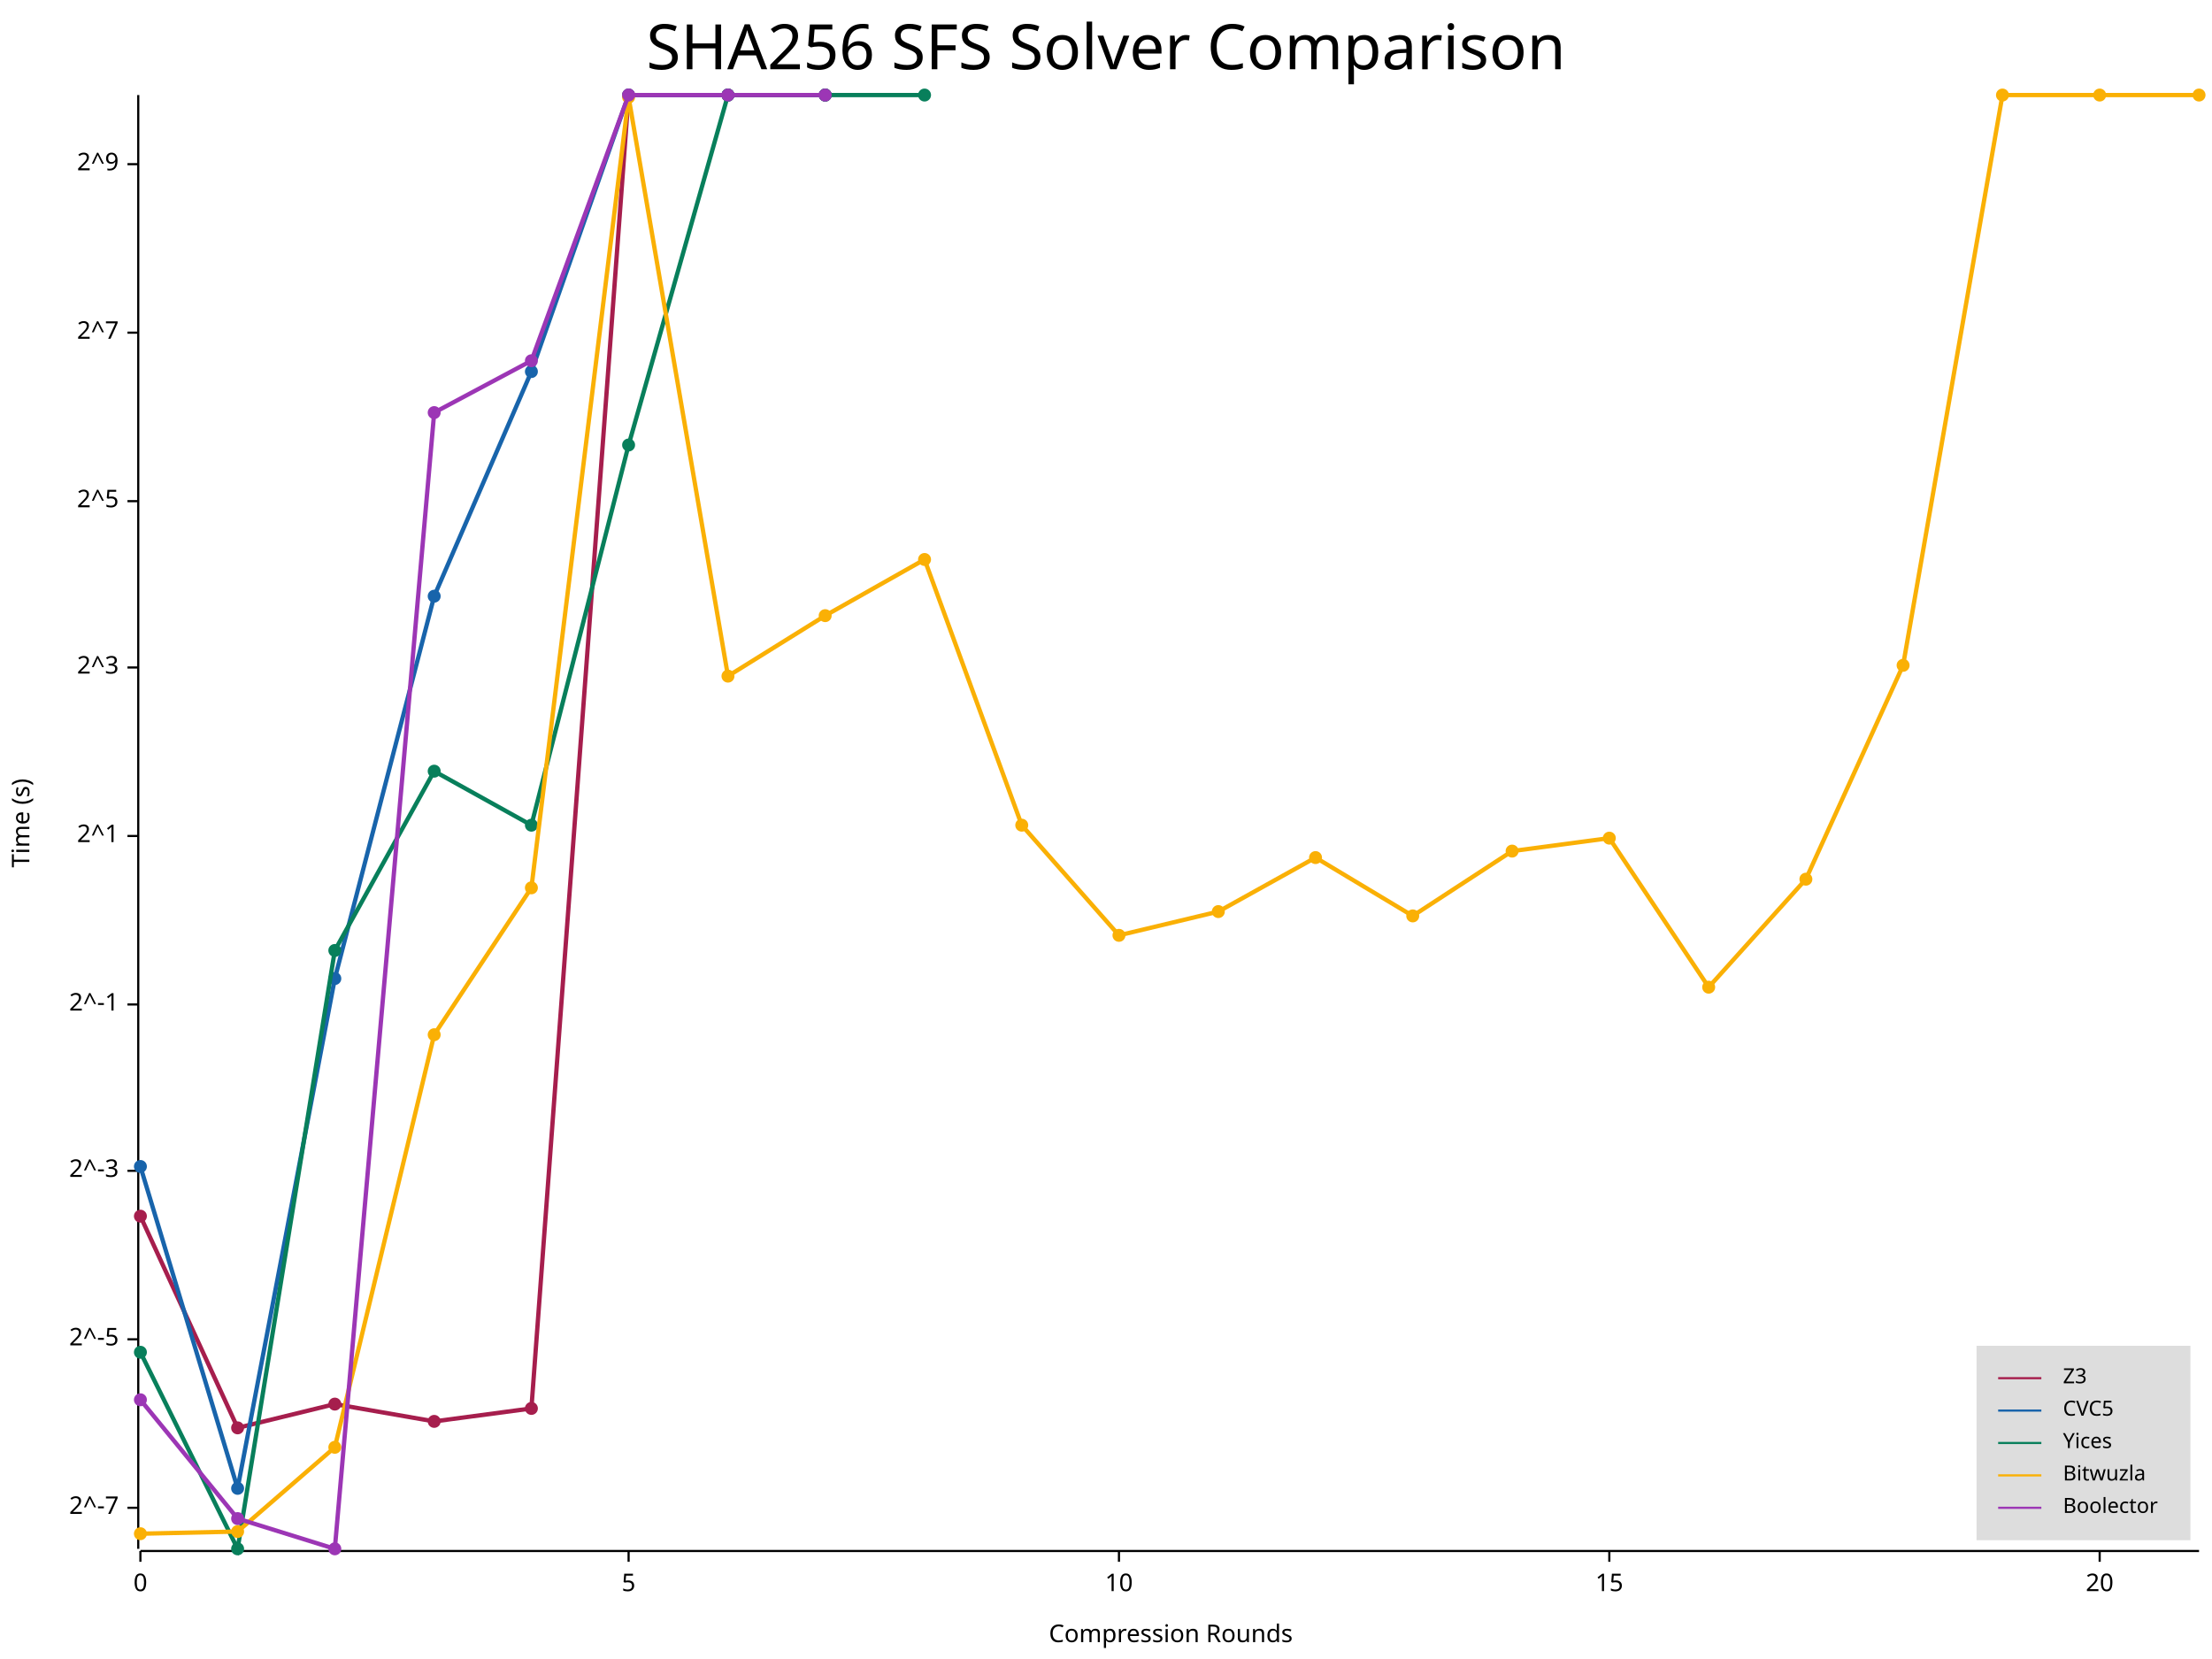
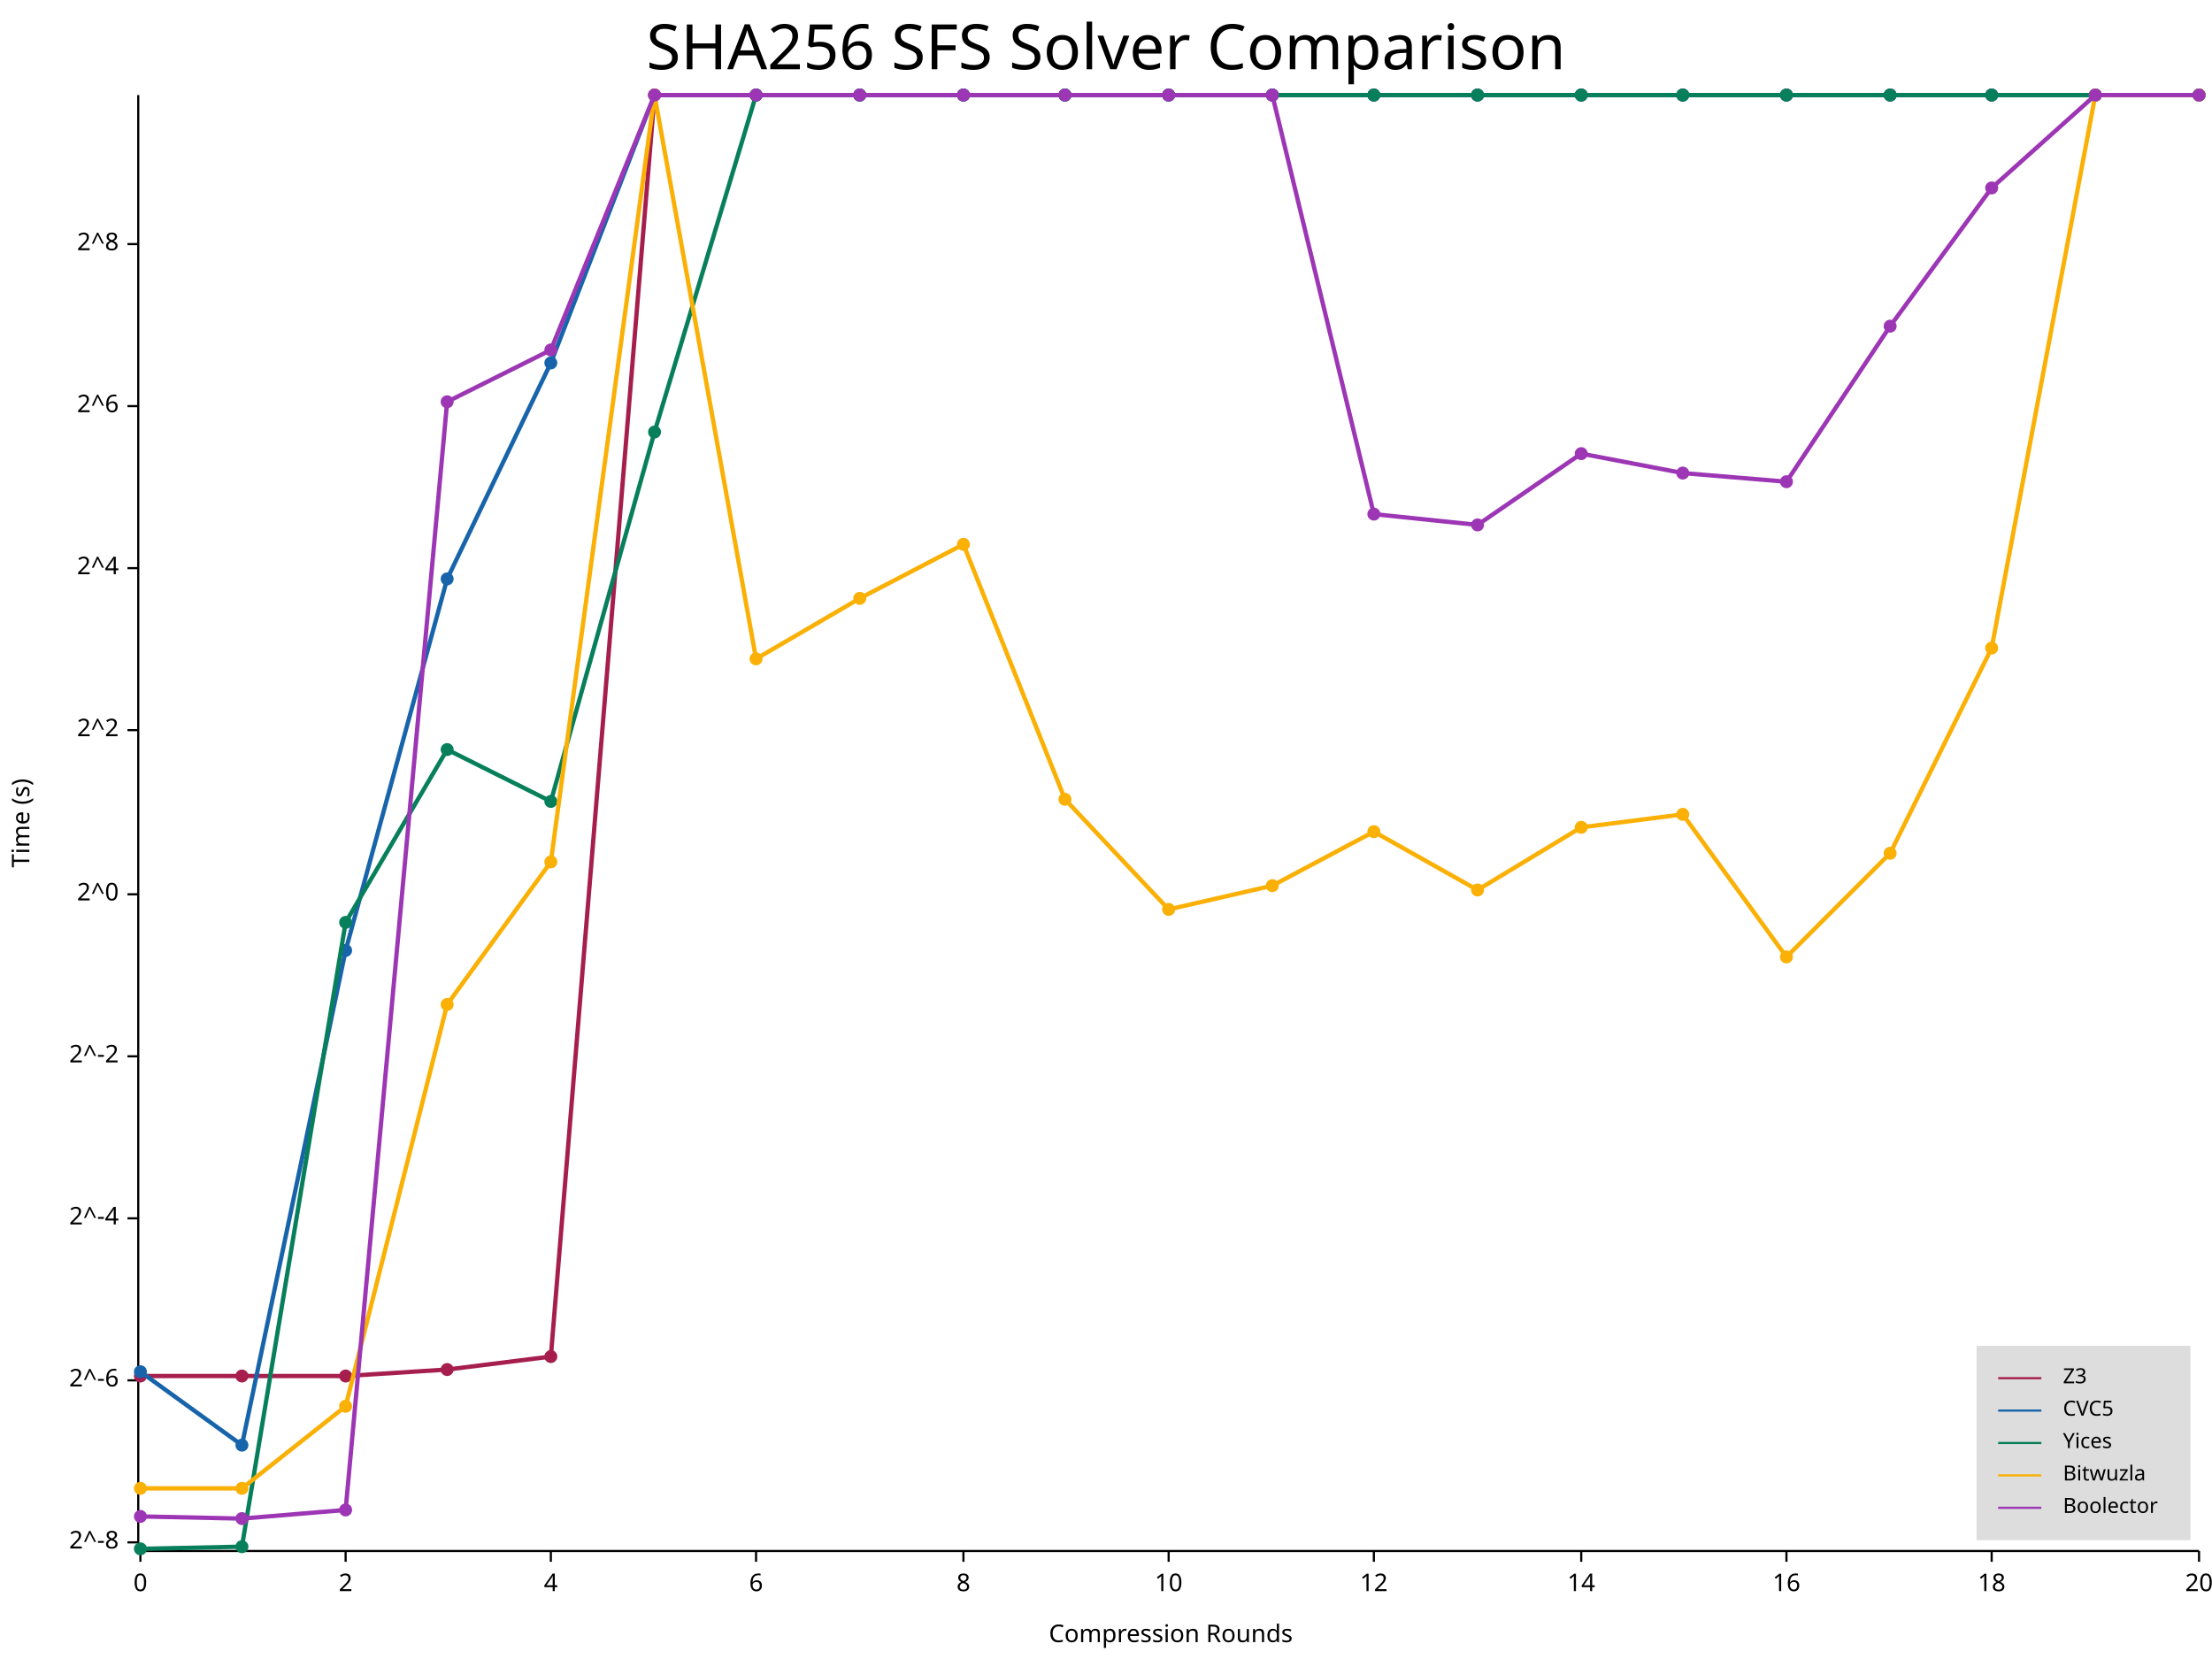
<svg xmlns="http://www.w3.org/2000/svg" width="1024" height="768" viewBox="0 0 1024 768">
  <rect x="0" y="0" width="1024" height="768" opacity="1" fill="#FFFFFF" stroke="none" />
  <text x="512" y="10" dy="0.76em" text-anchor="middle" font-family="noto sans" font-size="29.032" opacity="1" fill="#000000">
SHA256 SFS Solver Comparison
</text>
  <text x="542" y="763" dy="-0.5ex" text-anchor="middle" font-family="noto sans" font-size="11.29" opacity="1" fill="#000000">
Compression Rounds
</text>
  <polyline fill="none" opacity="1" stroke="#000000" stroke-width="1" points="65,718 1018,718 " />
  <text x="65" y="728" dy="0.76em" text-anchor="middle" font-family="noto sans" font-size="11.29" opacity="1" fill="#000000">
0
</text>
  <polyline fill="none" opacity="1" stroke="#000000" stroke-width="1" points="65,718 65,723 " />
-   <text x="291" y="728" dy="0.76em" text-anchor="middle" font-family="noto sans" font-size="11.29" opacity="1" fill="#000000">
- 5
- </text>
-   <polyline fill="none" opacity="1" stroke="#000000" stroke-width="1" points="291,718 291,723 " />
-   <text x="518" y="728" dy="0.76em" text-anchor="middle" font-family="noto sans" font-size="11.29" opacity="1" fill="#000000">
+   <text x="160" y="728" dy="0.76em" text-anchor="middle" font-family="noto sans" font-size="11.29" opacity="1" fill="#000000">
+ 2
+ </text>
+   <polyline fill="none" opacity="1" stroke="#000000" stroke-width="1" points="160,718 160,723 " />
+   <text x="255" y="728" dy="0.76em" text-anchor="middle" font-family="noto sans" font-size="11.29" opacity="1" fill="#000000">
+ 4
+ </text>
+   <polyline fill="none" opacity="1" stroke="#000000" stroke-width="1" points="255,718 255,723 " />
+   <text x="350" y="728" dy="0.76em" text-anchor="middle" font-family="noto sans" font-size="11.29" opacity="1" fill="#000000">
+ 6
+ </text>
+   <polyline fill="none" opacity="1" stroke="#000000" stroke-width="1" points="350,718 350,723 " />
+   <text x="446" y="728" dy="0.76em" text-anchor="middle" font-family="noto sans" font-size="11.29" opacity="1" fill="#000000">
+ 8
+ </text>
+   <polyline fill="none" opacity="1" stroke="#000000" stroke-width="1" points="446,718 446,723 " />
+   <text x="541" y="728" dy="0.76em" text-anchor="middle" font-family="noto sans" font-size="11.29" opacity="1" fill="#000000">
10
</text>
-   <polyline fill="none" opacity="1" stroke="#000000" stroke-width="1" points="518,718 518,723 " />
-   <text x="745" y="728" dy="0.76em" text-anchor="middle" font-family="noto sans" font-size="11.29" opacity="1" fill="#000000">
- 15
- </text>
-   <polyline fill="none" opacity="1" stroke="#000000" stroke-width="1" points="745,718 745,723 " />
-   <text x="972" y="728" dy="0.76em" text-anchor="middle" font-family="noto sans" font-size="11.29" opacity="1" fill="#000000">
+   <polyline fill="none" opacity="1" stroke="#000000" stroke-width="1" points="541,718 541,723 " />
+   <text x="636" y="728" dy="0.76em" text-anchor="middle" font-family="noto sans" font-size="11.29" opacity="1" fill="#000000">
+ 12
+ </text>
+   <polyline fill="none" opacity="1" stroke="#000000" stroke-width="1" points="636,718 636,723 " />
+   <text x="732" y="728" dy="0.76em" text-anchor="middle" font-family="noto sans" font-size="11.29" opacity="1" fill="#000000">
+ 14
+ </text>
+   <polyline fill="none" opacity="1" stroke="#000000" stroke-width="1" points="732,718 732,723 " />
+   <text x="827" y="728" dy="0.76em" text-anchor="middle" font-family="noto sans" font-size="11.29" opacity="1" fill="#000000">
+ 16
+ </text>
+   <polyline fill="none" opacity="1" stroke="#000000" stroke-width="1" points="827,718 827,723 " />
+   <text x="922" y="728" dy="0.76em" text-anchor="middle" font-family="noto sans" font-size="11.29" opacity="1" fill="#000000">
+ 18
+ </text>
+   <polyline fill="none" opacity="1" stroke="#000000" stroke-width="1" points="922,718 922,723 " />
+   <text x="1018" y="728" dy="0.76em" text-anchor="middle" font-family="noto sans" font-size="11.29" opacity="1" fill="#000000">
20
</text>
-   <polyline fill="none" opacity="1" stroke="#000000" stroke-width="1" points="972,718 972,723 " />
+   <polyline fill="none" opacity="1" stroke="#000000" stroke-width="1" points="1018,718 1018,723 " />
  <text x="5" y="381" dy="0.76em" text-anchor="middle" font-family="noto sans" font-size="11.29" opacity="1" fill="#000000" transform="rotate(270, 5, 381)">
Time (s)
</text>
  <polyline fill="none" opacity="1" stroke="#000000" stroke-width="1" points="64,44 64,717 " />
-   <text x="55" y="698" dy="0.5ex" text-anchor="end" font-family="noto sans" font-size="11.29" opacity="1" fill="#000000">
- 2^-7
- </text>
-   <polyline fill="none" opacity="1" stroke="#000000" stroke-width="1" points="59,698 64,698 " />
-   <text x="55" y="620" dy="0.5ex" text-anchor="end" font-family="noto sans" font-size="11.29" opacity="1" fill="#000000">
- 2^-5
- </text>
-   <polyline fill="none" opacity="1" stroke="#000000" stroke-width="1" points="59,620 64,620 " />
-   <text x="55" y="542" dy="0.5ex" text-anchor="end" font-family="noto sans" font-size="11.29" opacity="1" fill="#000000">
- 2^-3
- </text>
-   <polyline fill="none" opacity="1" stroke="#000000" stroke-width="1" points="59,542 64,542 " />
-   <text x="55" y="465" dy="0.5ex" text-anchor="end" font-family="noto sans" font-size="11.29" opacity="1" fill="#000000">
- 2^-1
- </text>
-   <polyline fill="none" opacity="1" stroke="#000000" stroke-width="1" points="59,465 64,465 " />
-   <text x="55" y="387" dy="0.5ex" text-anchor="end" font-family="noto sans" font-size="11.29" opacity="1" fill="#000000">
- 2^1
- </text>
-   <polyline fill="none" opacity="1" stroke="#000000" stroke-width="1" points="59,387 64,387 " />
-   <text x="55" y="309" dy="0.5ex" text-anchor="end" font-family="noto sans" font-size="11.29" opacity="1" fill="#000000">
- 2^3
- </text>
-   <polyline fill="none" opacity="1" stroke="#000000" stroke-width="1" points="59,309 64,309 " />
-   <text x="55" y="232" dy="0.5ex" text-anchor="end" font-family="noto sans" font-size="11.29" opacity="1" fill="#000000">
- 2^5
- </text>
-   <polyline fill="none" opacity="1" stroke="#000000" stroke-width="1" points="59,232 64,232 " />
-   <text x="55" y="154" dy="0.5ex" text-anchor="end" font-family="noto sans" font-size="11.29" opacity="1" fill="#000000">
- 2^7
- </text>
-   <polyline fill="none" opacity="1" stroke="#000000" stroke-width="1" points="59,154 64,154 " />
-   <text x="55" y="76" dy="0.5ex" text-anchor="end" font-family="noto sans" font-size="11.29" opacity="1" fill="#000000">
- 2^9
- </text>
-   <polyline fill="none" opacity="1" stroke="#000000" stroke-width="1" points="59,76 64,76 " />
-   <polyline fill="none" opacity="1" stroke="#A61E4D" stroke-width="2" points="65,563 110,661 155,650 201,658 246,652 291,44 337,44 382,44 " />
-   <circle cx="65" cy="563" r="3" opacity="1" fill="#A61E4D" stroke="none" stroke-width="1" />
-   <circle cx="110" cy="661" r="3" opacity="1" fill="#A61E4D" stroke="none" stroke-width="1" />
-   <circle cx="155" cy="650" r="3" opacity="1" fill="#A61E4D" stroke="none" stroke-width="1" />
-   <circle cx="201" cy="658" r="3" opacity="1" fill="#A61E4D" stroke="none" stroke-width="1" />
-   <circle cx="246" cy="652" r="3" opacity="1" fill="#A61E4D" stroke="none" stroke-width="1" />
-   <circle cx="291" cy="44" r="3" opacity="1" fill="#A61E4D" stroke="none" stroke-width="1" />
-   <circle cx="337" cy="44" r="3" opacity="1" fill="#A61E4D" stroke="none" stroke-width="1" />
-   <circle cx="382" cy="44" r="3" opacity="1" fill="#A61E4D" stroke="none" stroke-width="1" />
-   <polyline fill="none" opacity="1" stroke="#1864AB" stroke-width="2" points="65,540 110,689 155,453 201,276 246,172 291,44 337,44 382,44 " />
-   <circle cx="65" cy="540" r="3" opacity="1" fill="#1864AB" stroke="none" stroke-width="1" />
-   <circle cx="110" cy="689" r="3" opacity="1" fill="#1864AB" stroke="none" stroke-width="1" />
-   <circle cx="155" cy="453" r="3" opacity="1" fill="#1864AB" stroke="none" stroke-width="1" />
-   <circle cx="201" cy="276" r="3" opacity="1" fill="#1864AB" stroke="none" stroke-width="1" />
-   <circle cx="246" cy="172" r="3" opacity="1" fill="#1864AB" stroke="none" stroke-width="1" />
-   <circle cx="291" cy="44" r="3" opacity="1" fill="#1864AB" stroke="none" stroke-width="1" />
-   <circle cx="337" cy="44" r="3" opacity="1" fill="#1864AB" stroke="none" stroke-width="1" />
-   <circle cx="382" cy="44" r="3" opacity="1" fill="#1864AB" stroke="none" stroke-width="1" />
-   <polyline fill="none" opacity="1" stroke="#087F5B" stroke-width="2" points="65,626 110,717 155,440 201,357 246,382 291,206 337,44 382,44 428,44 " />
-   <circle cx="65" cy="626" r="3" opacity="1" fill="#087F5B" stroke="none" stroke-width="1" />
-   <circle cx="110" cy="717" r="3" opacity="1" fill="#087F5B" stroke="none" stroke-width="1" />
-   <circle cx="155" cy="440" r="3" opacity="1" fill="#087F5B" stroke="none" stroke-width="1" />
-   <circle cx="201" cy="357" r="3" opacity="1" fill="#087F5B" stroke="none" stroke-width="1" />
-   <circle cx="246" cy="382" r="3" opacity="1" fill="#087F5B" stroke="none" stroke-width="1" />
-   <circle cx="291" cy="206" r="3" opacity="1" fill="#087F5B" stroke="none" stroke-width="1" />
-   <circle cx="337" cy="44" r="3" opacity="1" fill="#087F5B" stroke="none" stroke-width="1" />
-   <circle cx="382" cy="44" r="3" opacity="1" fill="#087F5B" stroke="none" stroke-width="1" />
-   <circle cx="428" cy="44" r="3" opacity="1" fill="#087F5B" stroke="none" stroke-width="1" />
-   <polyline fill="none" opacity="1" stroke="#FAB005" stroke-width="2" points="65,710 110,709 155,670 201,479 246,411 291,45 337,313 382,285 428,259 473,382 518,433 564,422 609,397 654,424 700,394 745,388 791,457 836,407 881,308 927,44 972,44 1018,44 " />
-   <circle cx="65" cy="710" r="3" opacity="1" fill="#FAB005" stroke="none" stroke-width="1" />
-   <circle cx="110" cy="709" r="3" opacity="1" fill="#FAB005" stroke="none" stroke-width="1" />
-   <circle cx="155" cy="670" r="3" opacity="1" fill="#FAB005" stroke="none" stroke-width="1" />
-   <circle cx="201" cy="479" r="3" opacity="1" fill="#FAB005" stroke="none" stroke-width="1" />
-   <circle cx="246" cy="411" r="3" opacity="1" fill="#FAB005" stroke="none" stroke-width="1" />
-   <circle cx="291" cy="45" r="3" opacity="1" fill="#FAB005" stroke="none" stroke-width="1" />
-   <circle cx="337" cy="313" r="3" opacity="1" fill="#FAB005" stroke="none" stroke-width="1" />
-   <circle cx="382" cy="285" r="3" opacity="1" fill="#FAB005" stroke="none" stroke-width="1" />
-   <circle cx="428" cy="259" r="3" opacity="1" fill="#FAB005" stroke="none" stroke-width="1" />
-   <circle cx="473" cy="382" r="3" opacity="1" fill="#FAB005" stroke="none" stroke-width="1" />
-   <circle cx="518" cy="433" r="3" opacity="1" fill="#FAB005" stroke="none" stroke-width="1" />
-   <circle cx="564" cy="422" r="3" opacity="1" fill="#FAB005" stroke="none" stroke-width="1" />
-   <circle cx="609" cy="397" r="3" opacity="1" fill="#FAB005" stroke="none" stroke-width="1" />
-   <circle cx="654" cy="424" r="3" opacity="1" fill="#FAB005" stroke="none" stroke-width="1" />
-   <circle cx="700" cy="394" r="3" opacity="1" fill="#FAB005" stroke="none" stroke-width="1" />
-   <circle cx="745" cy="388" r="3" opacity="1" fill="#FAB005" stroke="none" stroke-width="1" />
-   <circle cx="791" cy="457" r="3" opacity="1" fill="#FAB005" stroke="none" stroke-width="1" />
-   <circle cx="836" cy="407" r="3" opacity="1" fill="#FAB005" stroke="none" stroke-width="1" />
-   <circle cx="881" cy="308" r="3" opacity="1" fill="#FAB005" stroke="none" stroke-width="1" />
-   <circle cx="927" cy="44" r="3" opacity="1" fill="#FAB005" stroke="none" stroke-width="1" />
-   <circle cx="972" cy="44" r="3" opacity="1" fill="#FAB005" stroke="none" stroke-width="1" />
+   <text x="55" y="714" dy="0.5ex" text-anchor="end" font-family="noto sans" font-size="11.29" opacity="1" fill="#000000">
+ 2^-8
+ </text>
+   <polyline fill="none" opacity="1" stroke="#000000" stroke-width="1" points="59,714 64,714 " />
+   <text x="55" y="639" dy="0.5ex" text-anchor="end" font-family="noto sans" font-size="11.29" opacity="1" fill="#000000">
+ 2^-6
+ </text>
+   <polyline fill="none" opacity="1" stroke="#000000" stroke-width="1" points="59,639 64,639 " />
+   <text x="55" y="564" dy="0.5ex" text-anchor="end" font-family="noto sans" font-size="11.29" opacity="1" fill="#000000">
+ 2^-4
+ </text>
+   <polyline fill="none" opacity="1" stroke="#000000" stroke-width="1" points="59,564 64,564 " />
+   <text x="55" y="489" dy="0.5ex" text-anchor="end" font-family="noto sans" font-size="11.29" opacity="1" fill="#000000">
+ 2^-2
+ </text>
+   <polyline fill="none" opacity="1" stroke="#000000" stroke-width="1" points="59,489 64,489 " />
+   <text x="55" y="414" dy="0.5ex" text-anchor="end" font-family="noto sans" font-size="11.29" opacity="1" fill="#000000">
+ 2^0
+ </text>
+   <polyline fill="none" opacity="1" stroke="#000000" stroke-width="1" points="59,414 64,414 " />
+   <text x="55" y="338" dy="0.5ex" text-anchor="end" font-family="noto sans" font-size="11.29" opacity="1" fill="#000000">
+ 2^2
+ </text>
+   <polyline fill="none" opacity="1" stroke="#000000" stroke-width="1" points="59,338 64,338 " />
+   <text x="55" y="263" dy="0.5ex" text-anchor="end" font-family="noto sans" font-size="11.29" opacity="1" fill="#000000">
+ 2^4
+ </text>
+   <polyline fill="none" opacity="1" stroke="#000000" stroke-width="1" points="59,263 64,263 " />
+   <text x="55" y="188" dy="0.5ex" text-anchor="end" font-family="noto sans" font-size="11.29" opacity="1" fill="#000000">
+ 2^6
+ </text>
+   <polyline fill="none" opacity="1" stroke="#000000" stroke-width="1" points="59,188 64,188 " />
+   <text x="55" y="113" dy="0.5ex" text-anchor="end" font-family="noto sans" font-size="11.29" opacity="1" fill="#000000">
+ 2^8
+ </text>
+   <polyline fill="none" opacity="1" stroke="#000000" stroke-width="1" points="59,113 64,113 " />
+   <polyline fill="none" opacity="1" stroke="#A61E4D" stroke-width="2" points="65,637 112,637 160,637 207,634 255,628 303,44 350,44 398,44 446,44 493,44 541,44 589,44 636,44 684,44 732,44 779,44 827,44 875,44 922,44 970,44 1018,44 " />
+   <circle cx="65" cy="637" r="3" opacity="1" fill="#A61E4D" stroke="none" stroke-width="1" />
+   <circle cx="112" cy="637" r="3" opacity="1" fill="#A61E4D" stroke="none" stroke-width="1" />
+   <circle cx="160" cy="637" r="3" opacity="1" fill="#A61E4D" stroke="none" stroke-width="1" />
+   <circle cx="207" cy="634" r="3" opacity="1" fill="#A61E4D" stroke="none" stroke-width="1" />
+   <circle cx="255" cy="628" r="3" opacity="1" fill="#A61E4D" stroke="none" stroke-width="1" />
+   <circle cx="303" cy="44" r="3" opacity="1" fill="#A61E4D" stroke="none" stroke-width="1" />
+   <circle cx="350" cy="44" r="3" opacity="1" fill="#A61E4D" stroke="none" stroke-width="1" />
+   <circle cx="398" cy="44" r="3" opacity="1" fill="#A61E4D" stroke="none" stroke-width="1" />
+   <circle cx="446" cy="44" r="3" opacity="1" fill="#A61E4D" stroke="none" stroke-width="1" />
+   <circle cx="493" cy="44" r="3" opacity="1" fill="#A61E4D" stroke="none" stroke-width="1" />
+   <circle cx="541" cy="44" r="3" opacity="1" fill="#A61E4D" stroke="none" stroke-width="1" />
+   <circle cx="589" cy="44" r="3" opacity="1" fill="#A61E4D" stroke="none" stroke-width="1" />
+   <circle cx="636" cy="44" r="3" opacity="1" fill="#A61E4D" stroke="none" stroke-width="1" />
+   <circle cx="684" cy="44" r="3" opacity="1" fill="#A61E4D" stroke="none" stroke-width="1" />
+   <circle cx="732" cy="44" r="3" opacity="1" fill="#A61E4D" stroke="none" stroke-width="1" />
+   <circle cx="779" cy="44" r="3" opacity="1" fill="#A61E4D" stroke="none" stroke-width="1" />
+   <circle cx="827" cy="44" r="3" opacity="1" fill="#A61E4D" stroke="none" stroke-width="1" />
+   <circle cx="875" cy="44" r="3" opacity="1" fill="#A61E4D" stroke="none" stroke-width="1" />
+   <circle cx="922" cy="44" r="3" opacity="1" fill="#A61E4D" stroke="none" stroke-width="1" />
+   <circle cx="970" cy="44" r="3" opacity="1" fill="#A61E4D" stroke="none" stroke-width="1" />
+   <circle cx="1018" cy="44" r="3" opacity="1" fill="#A61E4D" stroke="none" stroke-width="1" />
+   <polyline fill="none" opacity="1" stroke="#1864AB" stroke-width="2" points="65,635 112,669 160,440 207,268 255,168 303,44 350,44 398,44 446,44 493,44 541,44 589,44 636,44 684,44 732,44 779,44 827,44 875,44 922,44 970,44 1018,44 " />
+   <circle cx="65" cy="635" r="3" opacity="1" fill="#1864AB" stroke="none" stroke-width="1" />
+   <circle cx="112" cy="669" r="3" opacity="1" fill="#1864AB" stroke="none" stroke-width="1" />
+   <circle cx="160" cy="440" r="3" opacity="1" fill="#1864AB" stroke="none" stroke-width="1" />
+   <circle cx="207" cy="268" r="3" opacity="1" fill="#1864AB" stroke="none" stroke-width="1" />
+   <circle cx="255" cy="168" r="3" opacity="1" fill="#1864AB" stroke="none" stroke-width="1" />
+   <circle cx="303" cy="44" r="3" opacity="1" fill="#1864AB" stroke="none" stroke-width="1" />
+   <circle cx="350" cy="44" r="3" opacity="1" fill="#1864AB" stroke="none" stroke-width="1" />
+   <circle cx="398" cy="44" r="3" opacity="1" fill="#1864AB" stroke="none" stroke-width="1" />
+   <circle cx="446" cy="44" r="3" opacity="1" fill="#1864AB" stroke="none" stroke-width="1" />
+   <circle cx="493" cy="44" r="3" opacity="1" fill="#1864AB" stroke="none" stroke-width="1" />
+   <circle cx="541" cy="44" r="3" opacity="1" fill="#1864AB" stroke="none" stroke-width="1" />
+   <circle cx="589" cy="44" r="3" opacity="1" fill="#1864AB" stroke="none" stroke-width="1" />
+   <circle cx="636" cy="44" r="3" opacity="1" fill="#1864AB" stroke="none" stroke-width="1" />
+   <circle cx="684" cy="44" r="3" opacity="1" fill="#1864AB" stroke="none" stroke-width="1" />
+   <circle cx="732" cy="44" r="3" opacity="1" fill="#1864AB" stroke="none" stroke-width="1" />
+   <circle cx="779" cy="44" r="3" opacity="1" fill="#1864AB" stroke="none" stroke-width="1" />
+   <circle cx="827" cy="44" r="3" opacity="1" fill="#1864AB" stroke="none" stroke-width="1" />
+   <circle cx="875" cy="44" r="3" opacity="1" fill="#1864AB" stroke="none" stroke-width="1" />
+   <circle cx="922" cy="44" r="3" opacity="1" fill="#1864AB" stroke="none" stroke-width="1" />
+   <circle cx="970" cy="44" r="3" opacity="1" fill="#1864AB" stroke="none" stroke-width="1" />
+   <circle cx="1018" cy="44" r="3" opacity="1" fill="#1864AB" stroke="none" stroke-width="1" />
+   <polyline fill="none" opacity="1" stroke="#087F5B" stroke-width="2" points="65,717 112,716 160,427 207,347 255,371 303,200 350,44 398,44 446,44 493,44 541,44 589,44 636,44 684,44 732,44 779,44 827,44 875,44 922,44 970,44 1018,44 " />
+   <circle cx="65" cy="717" r="3" opacity="1" fill="#087F5B" stroke="none" stroke-width="1" />
+   <circle cx="112" cy="716" r="3" opacity="1" fill="#087F5B" stroke="none" stroke-width="1" />
+   <circle cx="160" cy="427" r="3" opacity="1" fill="#087F5B" stroke="none" stroke-width="1" />
+   <circle cx="207" cy="347" r="3" opacity="1" fill="#087F5B" stroke="none" stroke-width="1" />
+   <circle cx="255" cy="371" r="3" opacity="1" fill="#087F5B" stroke="none" stroke-width="1" />
+   <circle cx="303" cy="200" r="3" opacity="1" fill="#087F5B" stroke="none" stroke-width="1" />
+   <circle cx="350" cy="44" r="3" opacity="1" fill="#087F5B" stroke="none" stroke-width="1" />
+   <circle cx="398" cy="44" r="3" opacity="1" fill="#087F5B" stroke="none" stroke-width="1" />
+   <circle cx="446" cy="44" r="3" opacity="1" fill="#087F5B" stroke="none" stroke-width="1" />
+   <circle cx="493" cy="44" r="3" opacity="1" fill="#087F5B" stroke="none" stroke-width="1" />
+   <circle cx="541" cy="44" r="3" opacity="1" fill="#087F5B" stroke="none" stroke-width="1" />
+   <circle cx="589" cy="44" r="3" opacity="1" fill="#087F5B" stroke="none" stroke-width="1" />
+   <circle cx="636" cy="44" r="3" opacity="1" fill="#087F5B" stroke="none" stroke-width="1" />
+   <circle cx="684" cy="44" r="3" opacity="1" fill="#087F5B" stroke="none" stroke-width="1" />
+   <circle cx="732" cy="44" r="3" opacity="1" fill="#087F5B" stroke="none" stroke-width="1" />
+   <circle cx="779" cy="44" r="3" opacity="1" fill="#087F5B" stroke="none" stroke-width="1" />
+   <circle cx="827" cy="44" r="3" opacity="1" fill="#087F5B" stroke="none" stroke-width="1" />
+   <circle cx="875" cy="44" r="3" opacity="1" fill="#087F5B" stroke="none" stroke-width="1" />
+   <circle cx="922" cy="44" r="3" opacity="1" fill="#087F5B" stroke="none" stroke-width="1" />
+   <circle cx="970" cy="44" r="3" opacity="1" fill="#087F5B" stroke="none" stroke-width="1" />
+   <circle cx="1018" cy="44" r="3" opacity="1" fill="#087F5B" stroke="none" stroke-width="1" />
+   <polyline fill="none" opacity="1" stroke="#FAB005" stroke-width="2" points="65,689 112,689 160,651 207,465 255,399 303,44 350,305 398,277 446,252 493,370 541,421 589,410 636,385 684,412 732,383 779,377 827,443 875,395 922,300 970,44 1018,44 " />
+   <circle cx="65" cy="689" r="3" opacity="1" fill="#FAB005" stroke="none" stroke-width="1" />
+   <circle cx="112" cy="689" r="3" opacity="1" fill="#FAB005" stroke="none" stroke-width="1" />
+   <circle cx="160" cy="651" r="3" opacity="1" fill="#FAB005" stroke="none" stroke-width="1" />
+   <circle cx="207" cy="465" r="3" opacity="1" fill="#FAB005" stroke="none" stroke-width="1" />
+   <circle cx="255" cy="399" r="3" opacity="1" fill="#FAB005" stroke="none" stroke-width="1" />
+   <circle cx="303" cy="44" r="3" opacity="1" fill="#FAB005" stroke="none" stroke-width="1" />
+   <circle cx="350" cy="305" r="3" opacity="1" fill="#FAB005" stroke="none" stroke-width="1" />
+   <circle cx="398" cy="277" r="3" opacity="1" fill="#FAB005" stroke="none" stroke-width="1" />
+   <circle cx="446" cy="252" r="3" opacity="1" fill="#FAB005" stroke="none" stroke-width="1" />
+   <circle cx="493" cy="370" r="3" opacity="1" fill="#FAB005" stroke="none" stroke-width="1" />
+   <circle cx="541" cy="421" r="3" opacity="1" fill="#FAB005" stroke="none" stroke-width="1" />
+   <circle cx="589" cy="410" r="3" opacity="1" fill="#FAB005" stroke="none" stroke-width="1" />
+   <circle cx="636" cy="385" r="3" opacity="1" fill="#FAB005" stroke="none" stroke-width="1" />
+   <circle cx="684" cy="412" r="3" opacity="1" fill="#FAB005" stroke="none" stroke-width="1" />
+   <circle cx="732" cy="383" r="3" opacity="1" fill="#FAB005" stroke="none" stroke-width="1" />
+   <circle cx="779" cy="377" r="3" opacity="1" fill="#FAB005" stroke="none" stroke-width="1" />
+   <circle cx="827" cy="443" r="3" opacity="1" fill="#FAB005" stroke="none" stroke-width="1" />
+   <circle cx="875" cy="395" r="3" opacity="1" fill="#FAB005" stroke="none" stroke-width="1" />
+   <circle cx="922" cy="300" r="3" opacity="1" fill="#FAB005" stroke="none" stroke-width="1" />
+   <circle cx="970" cy="44" r="3" opacity="1" fill="#FAB005" stroke="none" stroke-width="1" />
  <circle cx="1018" cy="44" r="3" opacity="1" fill="#FAB005" stroke="none" stroke-width="1" />
-   <polyline fill="none" opacity="1" stroke="#9C36B5" stroke-width="2" points="65,648 110,703 155,717 201,191 246,167 291,44 337,44 382,44 " />
-   <circle cx="65" cy="648" r="3" opacity="1" fill="#9C36B5" stroke="none" stroke-width="1" />
-   <circle cx="110" cy="703" r="3" opacity="1" fill="#9C36B5" stroke="none" stroke-width="1" />
-   <circle cx="155" cy="717" r="3" opacity="1" fill="#9C36B5" stroke="none" stroke-width="1" />
-   <circle cx="201" cy="191" r="3" opacity="1" fill="#9C36B5" stroke="none" stroke-width="1" />
-   <circle cx="246" cy="167" r="3" opacity="1" fill="#9C36B5" stroke="none" stroke-width="1" />
-   <circle cx="291" cy="44" r="3" opacity="1" fill="#9C36B5" stroke="none" stroke-width="1" />
-   <circle cx="337" cy="44" r="3" opacity="1" fill="#9C36B5" stroke="none" stroke-width="1" />
-   <circle cx="382" cy="44" r="3" opacity="1" fill="#9C36B5" stroke="none" stroke-width="1" />
+   <polyline fill="none" opacity="1" stroke="#9C36B5" stroke-width="2" points="65,702 112,703 160,699 207,186 255,162 303,44 350,44 398,44 446,44 493,44 541,44 589,44 636,238 684,243 732,210 779,219 827,223 875,151 922,87 970,44 1018,44 " />
+   <circle cx="65" cy="702" r="3" opacity="1" fill="#9C36B5" stroke="none" stroke-width="1" />
+   <circle cx="112" cy="703" r="3" opacity="1" fill="#9C36B5" stroke="none" stroke-width="1" />
+   <circle cx="160" cy="699" r="3" opacity="1" fill="#9C36B5" stroke="none" stroke-width="1" />
+   <circle cx="207" cy="186" r="3" opacity="1" fill="#9C36B5" stroke="none" stroke-width="1" />
+   <circle cx="255" cy="162" r="3" opacity="1" fill="#9C36B5" stroke="none" stroke-width="1" />
+   <circle cx="303" cy="44" r="3" opacity="1" fill="#9C36B5" stroke="none" stroke-width="1" />
+   <circle cx="350" cy="44" r="3" opacity="1" fill="#9C36B5" stroke="none" stroke-width="1" />
+   <circle cx="398" cy="44" r="3" opacity="1" fill="#9C36B5" stroke="none" stroke-width="1" />
+   <circle cx="446" cy="44" r="3" opacity="1" fill="#9C36B5" stroke="none" stroke-width="1" />
+   <circle cx="493" cy="44" r="3" opacity="1" fill="#9C36B5" stroke="none" stroke-width="1" />
+   <circle cx="541" cy="44" r="3" opacity="1" fill="#9C36B5" stroke="none" stroke-width="1" />
+   <circle cx="589" cy="44" r="3" opacity="1" fill="#9C36B5" stroke="none" stroke-width="1" />
+   <circle cx="636" cy="238" r="3" opacity="1" fill="#9C36B5" stroke="none" stroke-width="1" />
+   <circle cx="684" cy="243" r="3" opacity="1" fill="#9C36B5" stroke="none" stroke-width="1" />
+   <circle cx="732" cy="210" r="3" opacity="1" fill="#9C36B5" stroke="none" stroke-width="1" />
+   <circle cx="779" cy="219" r="3" opacity="1" fill="#9C36B5" stroke="none" stroke-width="1" />
+   <circle cx="827" cy="223" r="3" opacity="1" fill="#9C36B5" stroke="none" stroke-width="1" />
+   <circle cx="875" cy="151" r="3" opacity="1" fill="#9C36B5" stroke="none" stroke-width="1" />
+   <circle cx="922" cy="87" r="3" opacity="1" fill="#9C36B5" stroke="none" stroke-width="1" />
+   <circle cx="970" cy="44" r="3" opacity="1" fill="#9C36B5" stroke="none" stroke-width="1" />
+   <circle cx="1018" cy="44" r="3" opacity="1" fill="#9C36B5" stroke="none" stroke-width="1" />
  <rect x="915" y="623" width="99" height="90" opacity="0.3" fill="#8C8C8C" stroke="none" />
  <text x="955" y="633" dy="0.76em" text-anchor="start" font-family="sans-serif" font-size="9.677" opacity="1" fill="#000000">
Z3
</text>
  <text x="955" y="648" dy="0.76em" text-anchor="start" font-family="sans-serif" font-size="9.677" opacity="1" fill="#000000">
CVC5
</text>
  <text x="955" y="663" dy="0.76em" text-anchor="start" font-family="sans-serif" font-size="9.677" opacity="1" fill="#000000">
Yices
</text>
  <text x="955" y="678" dy="0.76em" text-anchor="start" font-family="sans-serif" font-size="9.677" opacity="1" fill="#000000">
Bitwuzla
</text>
  <text x="955" y="693" dy="0.76em" text-anchor="start" font-family="sans-serif" font-size="9.677" opacity="1" fill="#000000">
Boolector
</text>
  <polyline fill="none" opacity="1" stroke="#A61E4D" stroke-width="1" points="925,638 945,638 " />
  <polyline fill="none" opacity="1" stroke="#1864AB" stroke-width="1" points="925,653 945,653 " />
  <polyline fill="none" opacity="1" stroke="#087F5B" stroke-width="1" points="925,668 945,668 " />
  <polyline fill="none" opacity="1" stroke="#FAB005" stroke-width="1" points="925,683 945,683 " />
  <polyline fill="none" opacity="1" stroke="#9C36B5" stroke-width="1" points="925,698 945,698 " />
</svg>
